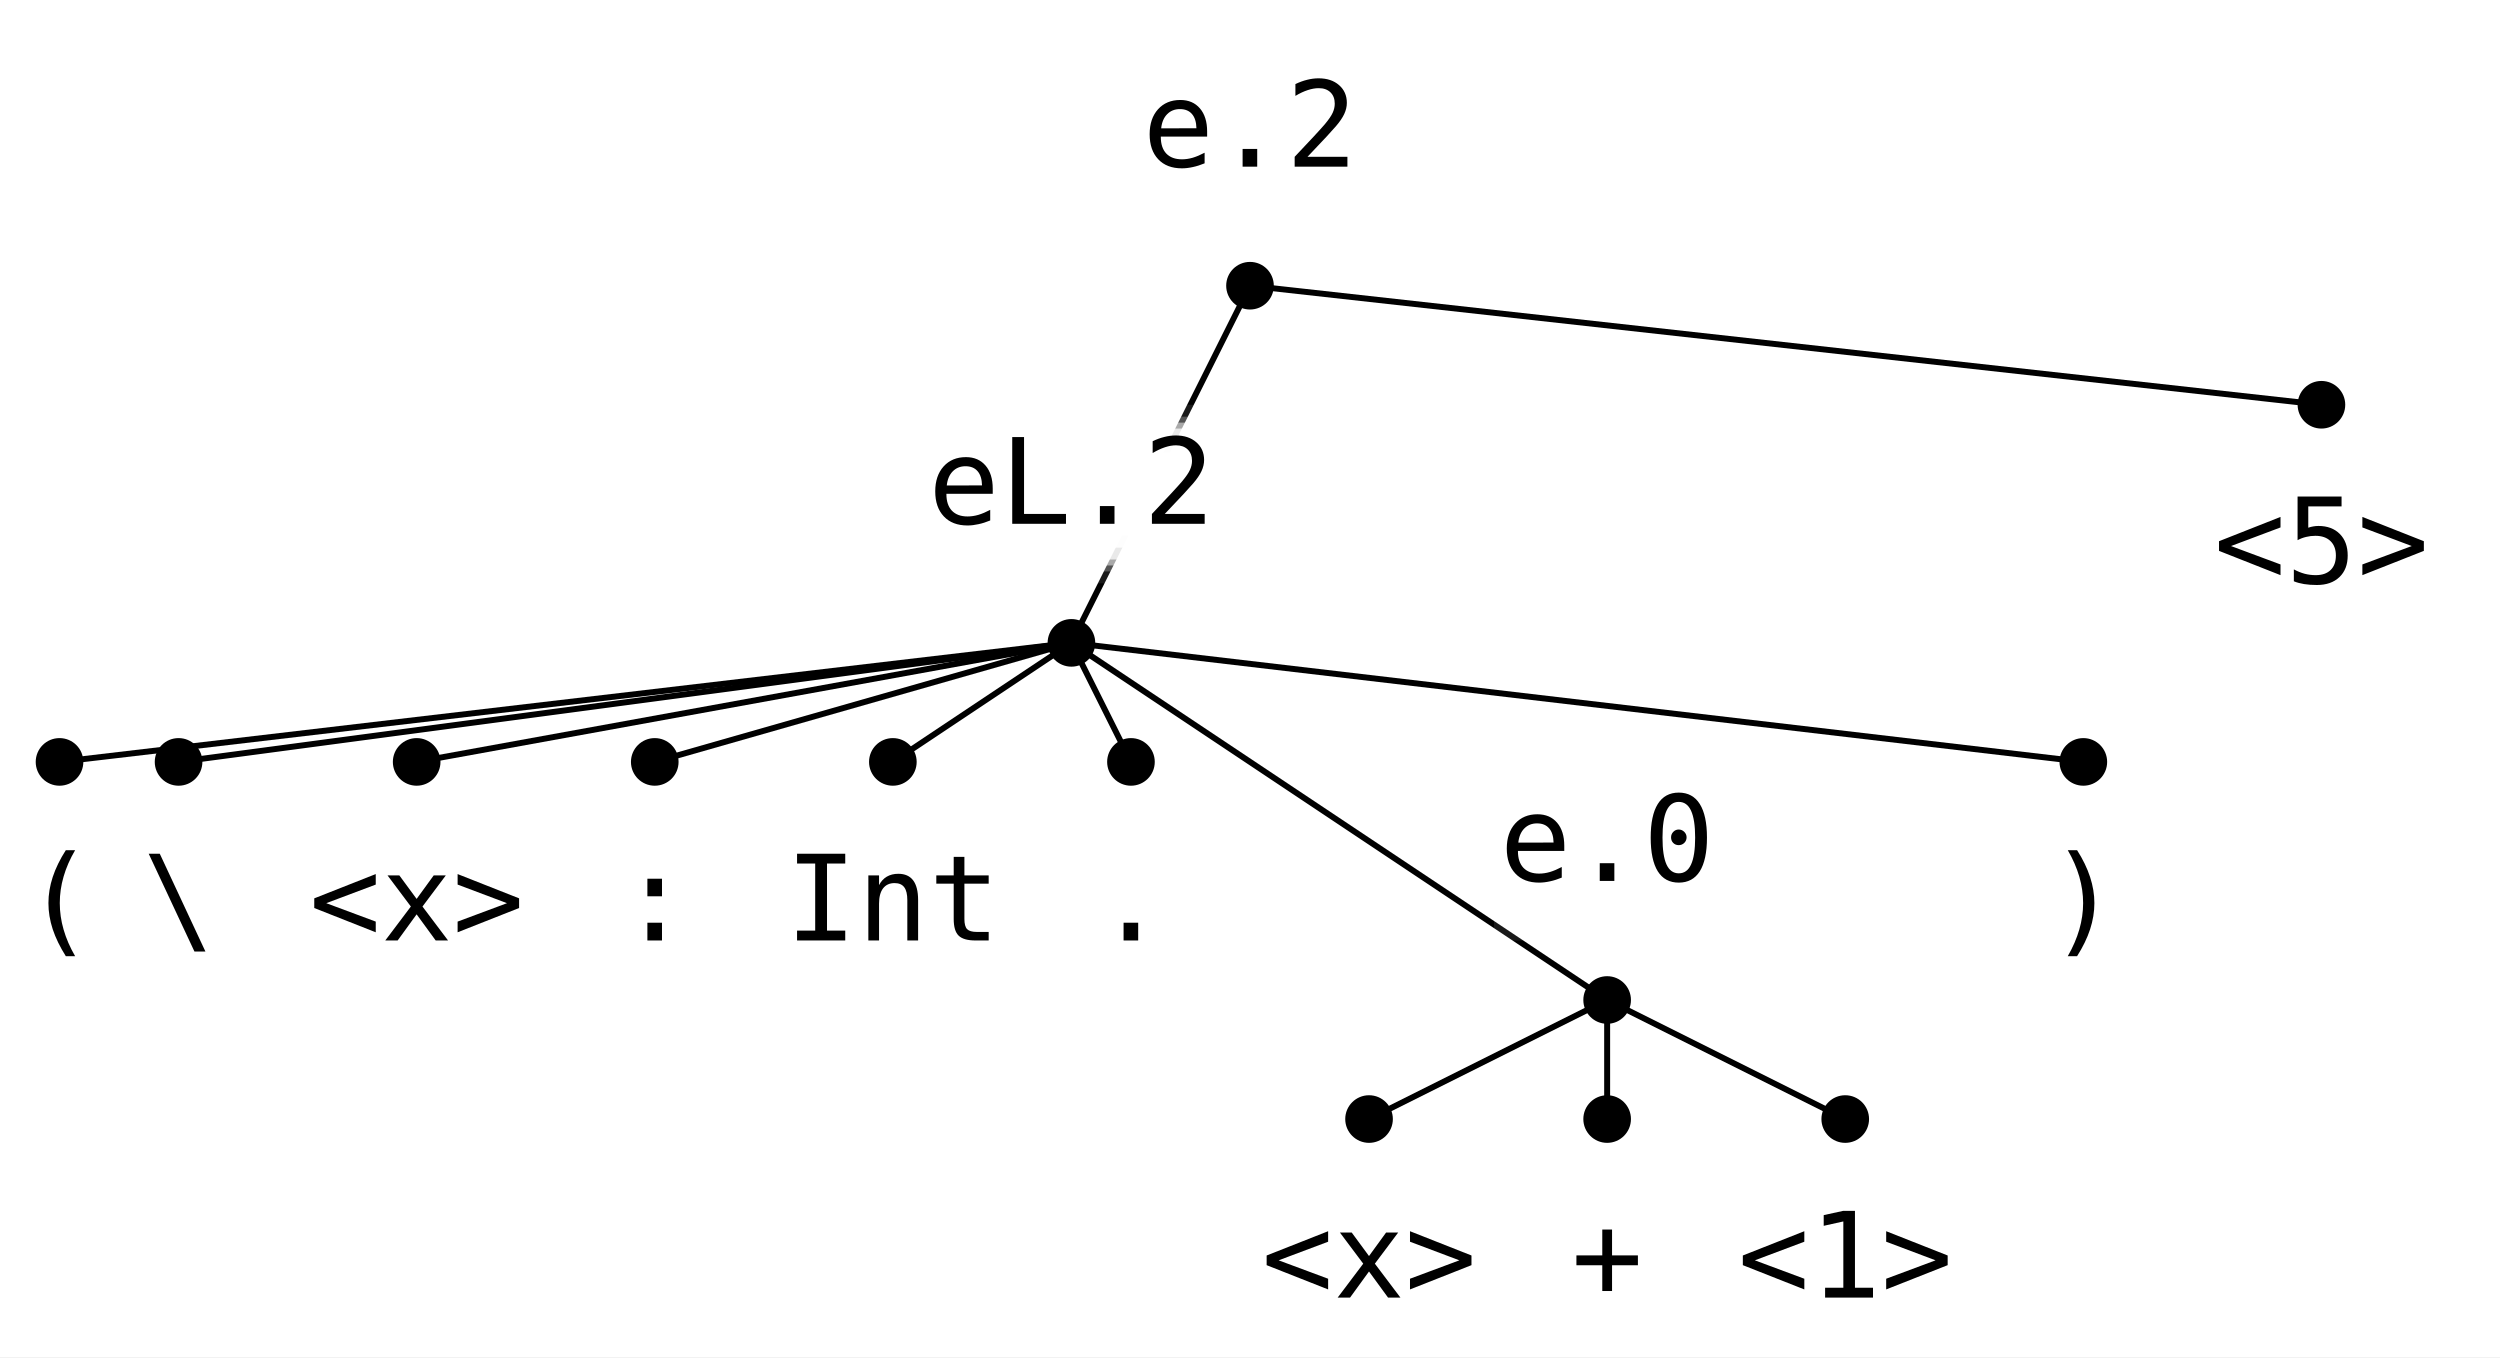
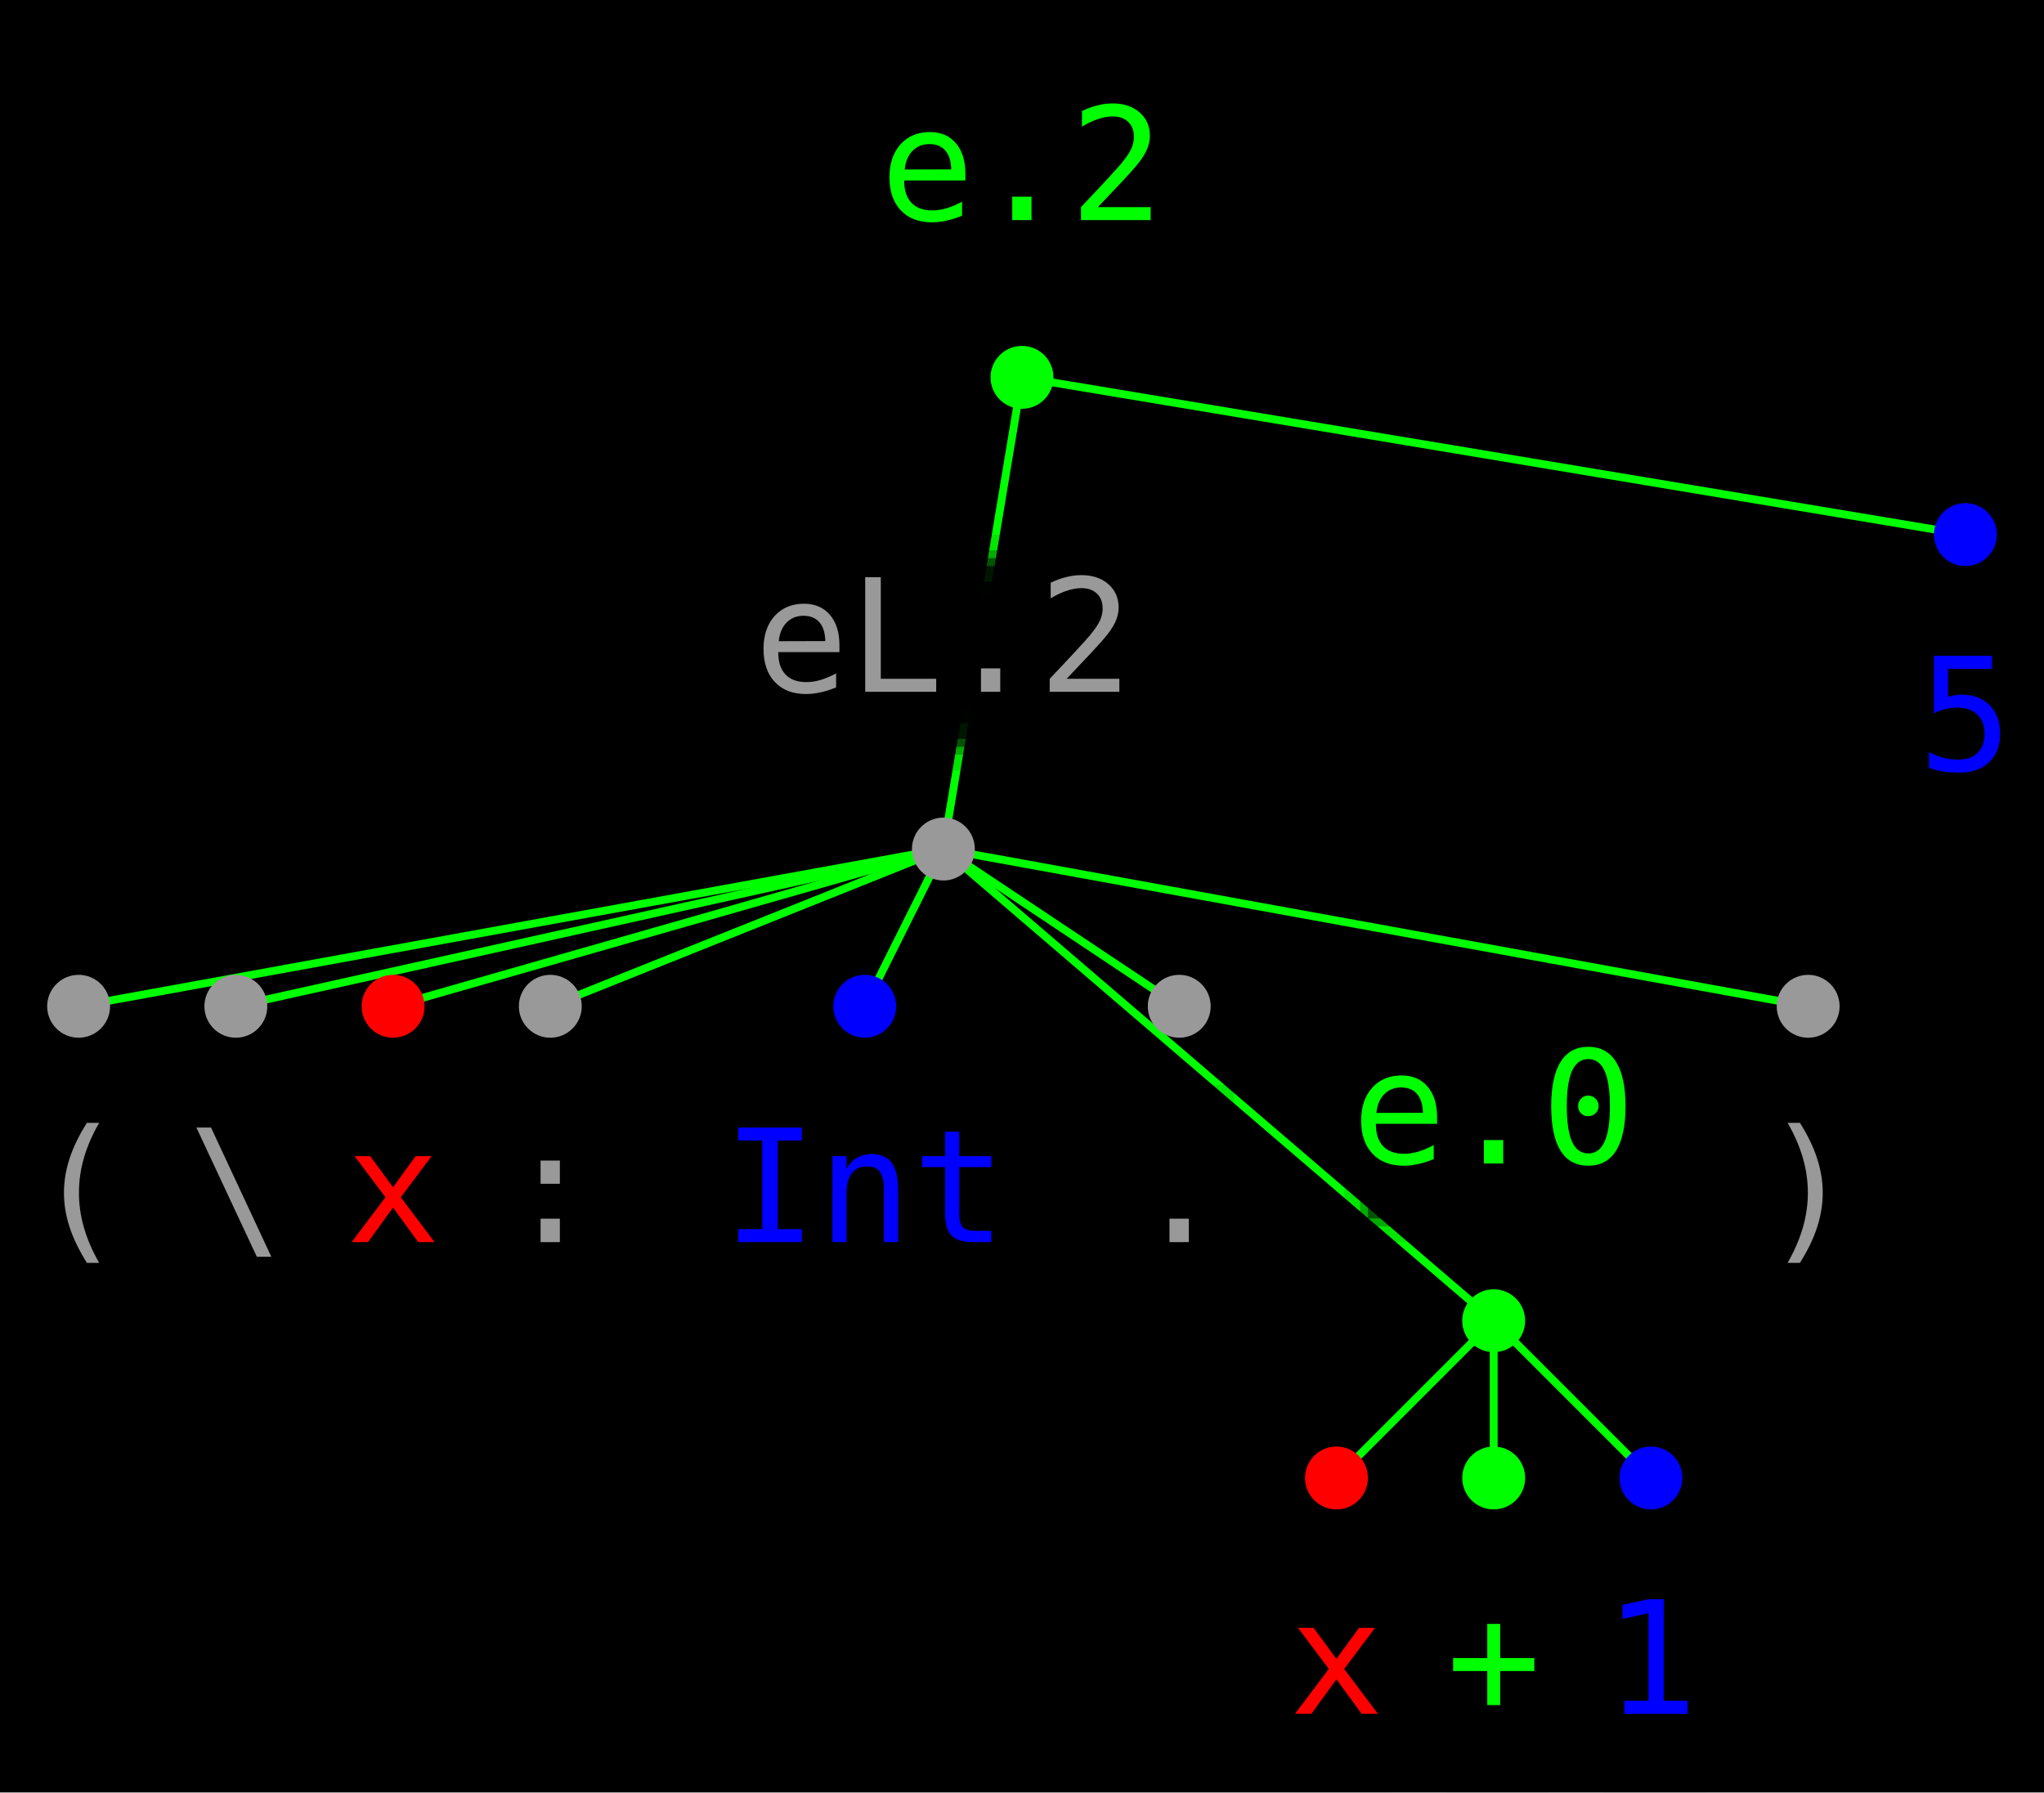
- <svg xmlns="http://www.w3.org/2000/svg" version="1.1" width="420" height="228" viewBox="0 0 420 228">
-   <rect width="420" height="228" fill="#ffffff" />
-   <path d="M 210 48 , 180 108" stroke="#000000" stroke-width="1" stroke-linecap="round" />
-   <path d="M 210 48 , 390 68" stroke="#000000" stroke-width="1" stroke-linecap="round" />
-   <path d="M 180 108 , 10 128" stroke="#000000" stroke-width="1" stroke-linecap="round" />
-   <path d="M 180 108 , 30 128" stroke="#000000" stroke-width="1" stroke-linecap="round" />
-   <path d="M 180 108 , 70 128" stroke="#000000" stroke-width="1" stroke-linecap="round" />
-   <path d="M 180 108 , 110 128" stroke="#000000" stroke-width="1" stroke-linecap="round" />
-   <path d="M 180 108 , 150 128" stroke="#000000" stroke-width="1" stroke-linecap="round" />
-   <path d="M 180 108 , 190 128" stroke="#000000" stroke-width="1" stroke-linecap="round" />
-   <path d="M 180 108 , 270 168" stroke="#000000" stroke-width="1" stroke-linecap="round" />
-   <path d="M 180 108 , 350 128" stroke="#000000" stroke-width="1" stroke-linecap="round" />
-   <path d="M 270 168 , 230 188" stroke="#000000" stroke-width="1" stroke-linecap="round" />
-   <path d="M 270 168 , 270 188" stroke="#000000" stroke-width="1" stroke-linecap="round" />
-   <path d="M 270 168 , 310 188" stroke="#000000" stroke-width="1" stroke-linecap="round" />
-   <rect x="199" y="16" width="23" height="14" fill="#ffffff" fill-opacity="1.0" />
-   <rect x="197" y="14" width="27" height="18" fill="#ffffff" fill-opacity="0.9" />
-   <rect x="195" y="12" width="31" height="22" fill="#ffffff" fill-opacity="0.75" />
-   <rect x="194" y="11" width="33" height="24" fill="#ffffff" fill-opacity="0.5" />
-   <rect x="193" y="10" width="35" height="26" fill="#ffffff" fill-opacity="0.25" />
-   <rect x="191" y="8" width="39" height="30" fill="#ffffff" fill-opacity="0.1" />
-   <text x="210" y="28" font-size="20" text-anchor="middle" font-family="mono" fill="#000000">e.2</text>
-   <circle r="4" cx="210" cy="48" fill="#000000" />
-   <rect x="162" y="76" width="36" height="14" fill="#ffffff" fill-opacity="1.0" />
-   <rect x="160" y="74" width="40" height="18" fill="#ffffff" fill-opacity="0.9" />
-   <rect x="158" y="72" width="44" height="22" fill="#ffffff" fill-opacity="0.75" />
-   <rect x="157" y="71" width="46" height="24" fill="#ffffff" fill-opacity="0.5" />
-   <rect x="156" y="70" width="48" height="26" fill="#ffffff" fill-opacity="0.25" />
-   <rect x="154" y="68" width="52" height="30" fill="#ffffff" fill-opacity="0.1" />
-   <text x="180" y="88" font-size="20" text-anchor="middle" font-family="mono" fill="#000000">eL.2</text>
-   <circle r="4" cx="180" cy="108" fill="#000000" />
-   <rect x="12" y="146" width="-3" height="14" fill="#ffffff" fill-opacity="1.0" />
-   <rect x="10" y="144" width="1" height="18" fill="#ffffff" fill-opacity="0.9" />
-   <rect x="8" y="142" width="5" height="22" fill="#ffffff" fill-opacity="0.75" />
-   <rect x="7" y="141" width="7" height="24" fill="#ffffff" fill-opacity="0.5" />
-   <rect x="6" y="140" width="9" height="26" fill="#ffffff" fill-opacity="0.25" />
-   <rect x="4" y="138" width="13" height="30" fill="#ffffff" fill-opacity="0.1" />
-   <text x="10" y="158" font-size="20" text-anchor="middle" font-family="mono" fill="#000000">(</text>
-   <circle r="4" cx="10" cy="128" fill="#000000" />
-   <rect x="32" y="146" width="-3" height="14" fill="#ffffff" fill-opacity="1.0" />
-   <rect x="30" y="144" width="1" height="18" fill="#ffffff" fill-opacity="0.9" />
-   <rect x="28" y="142" width="5" height="22" fill="#ffffff" fill-opacity="0.75" />
-   <rect x="27" y="141" width="7" height="24" fill="#ffffff" fill-opacity="0.5" />
-   <rect x="26" y="140" width="9" height="26" fill="#ffffff" fill-opacity="0.25" />
-   <rect x="24" y="138" width="13" height="30" fill="#ffffff" fill-opacity="0.1" />
-   <text x="30" y="158" font-size="20" text-anchor="middle" font-family="mono" fill="#000000">\</text>
-   <circle r="4" cx="30" cy="128" fill="#000000" />
-   <rect x="59" y="146" width="23" height="14" fill="#ffffff" fill-opacity="1.0" />
-   <rect x="57" y="144" width="27" height="18" fill="#ffffff" fill-opacity="0.9" />
-   <rect x="55" y="142" width="31" height="22" fill="#ffffff" fill-opacity="0.75" />
-   <rect x="54" y="141" width="33" height="24" fill="#ffffff" fill-opacity="0.5" />
-   <rect x="53" y="140" width="35" height="26" fill="#ffffff" fill-opacity="0.25" />
-   <rect x="51" y="138" width="39" height="30" fill="#ffffff" fill-opacity="0.1" />
-   <text x="70" y="158" font-size="20" text-anchor="middle" font-family="mono" fill="#000000">&lt;x&gt;</text>
-   <circle r="4" cx="70" cy="128" fill="#000000" />
-   <rect x="112" y="146" width="-3" height="14" fill="#ffffff" fill-opacity="1.0" />
-   <rect x="110" y="144" width="1" height="18" fill="#ffffff" fill-opacity="0.9" />
-   <rect x="108" y="142" width="5" height="22" fill="#ffffff" fill-opacity="0.75" />
-   <rect x="107" y="141" width="7" height="24" fill="#ffffff" fill-opacity="0.5" />
-   <rect x="106" y="140" width="9" height="26" fill="#ffffff" fill-opacity="0.25" />
-   <rect x="104" y="138" width="13" height="30" fill="#ffffff" fill-opacity="0.1" />
-   <text x="110" y="158" font-size="20" text-anchor="middle" font-family="mono" fill="#000000">:</text>
-   <circle r="4" cx="110" cy="128" fill="#000000" />
-   <rect x="139" y="146" width="23" height="14" fill="#ffffff" fill-opacity="1.0" />
-   <rect x="137" y="144" width="27" height="18" fill="#ffffff" fill-opacity="0.9" />
-   <rect x="135" y="142" width="31" height="22" fill="#ffffff" fill-opacity="0.75" />
-   <rect x="134" y="141" width="33" height="24" fill="#ffffff" fill-opacity="0.5" />
-   <rect x="133" y="140" width="35" height="26" fill="#ffffff" fill-opacity="0.25" />
-   <rect x="131" y="138" width="39" height="30" fill="#ffffff" fill-opacity="0.1" />
-   <text x="150" y="158" font-size="20" text-anchor="middle" font-family="mono" fill="#000000">Int</text>
-   <circle r="4" cx="150" cy="128" fill="#000000" />
-   <rect x="192" y="146" width="-3" height="14" fill="#ffffff" fill-opacity="1.0" />
-   <rect x="190" y="144" width="1" height="18" fill="#ffffff" fill-opacity="0.9" />
-   <rect x="188" y="142" width="5" height="22" fill="#ffffff" fill-opacity="0.75" />
-   <rect x="187" y="141" width="7" height="24" fill="#ffffff" fill-opacity="0.5" />
-   <rect x="186" y="140" width="9" height="26" fill="#ffffff" fill-opacity="0.25" />
-   <rect x="184" y="138" width="13" height="30" fill="#ffffff" fill-opacity="0.1" />
-   <text x="190" y="158" font-size="20" text-anchor="middle" font-family="mono" fill="#000000">.</text>
-   <circle r="4" cx="190" cy="128" fill="#000000" />
-   <rect x="259" y="136" width="23" height="14" fill="#ffffff" fill-opacity="1.0" />
-   <rect x="257" y="134" width="27" height="18" fill="#ffffff" fill-opacity="0.9" />
-   <rect x="255" y="132" width="31" height="22" fill="#ffffff" fill-opacity="0.75" />
-   <rect x="254" y="131" width="33" height="24" fill="#ffffff" fill-opacity="0.5" />
-   <rect x="253" y="130" width="35" height="26" fill="#ffffff" fill-opacity="0.25" />
-   <rect x="251" y="128" width="39" height="30" fill="#ffffff" fill-opacity="0.1" />
-   <text x="270" y="148" font-size="20" text-anchor="middle" font-family="mono" fill="#000000">e.0</text>
-   <circle r="4" cx="270" cy="168" fill="#000000" />
-   <rect x="219" y="206" width="23" height="14" fill="#ffffff" fill-opacity="1.0" />
-   <rect x="217" y="204" width="27" height="18" fill="#ffffff" fill-opacity="0.9" />
-   <rect x="215" y="202" width="31" height="22" fill="#ffffff" fill-opacity="0.75" />
-   <rect x="214" y="201" width="33" height="24" fill="#ffffff" fill-opacity="0.5" />
-   <rect x="213" y="200" width="35" height="26" fill="#ffffff" fill-opacity="0.25" />
-   <rect x="211" y="198" width="39" height="30" fill="#ffffff" fill-opacity="0.1" />
-   <text x="230" y="218" font-size="20" text-anchor="middle" font-family="mono" fill="#000000">&lt;x&gt;</text>
-   <circle r="4" cx="230" cy="188" fill="#000000" />
-   <rect x="272" y="206" width="-3" height="14" fill="#ffffff" fill-opacity="1.0" />
-   <rect x="270" y="204" width="1" height="18" fill="#ffffff" fill-opacity="0.9" />
-   <rect x="268" y="202" width="5" height="22" fill="#ffffff" fill-opacity="0.75" />
-   <rect x="267" y="201" width="7" height="24" fill="#ffffff" fill-opacity="0.5" />
-   <rect x="266" y="200" width="9" height="26" fill="#ffffff" fill-opacity="0.25" />
-   <rect x="264" y="198" width="13" height="30" fill="#ffffff" fill-opacity="0.1" />
-   <text x="270" y="218" font-size="20" text-anchor="middle" font-family="mono" fill="#000000">+</text>
-   <circle r="4" cx="270" cy="188" fill="#000000" />
-   <rect x="299" y="206" width="23" height="14" fill="#ffffff" fill-opacity="1.0" />
-   <rect x="297" y="204" width="27" height="18" fill="#ffffff" fill-opacity="0.9" />
-   <rect x="295" y="202" width="31" height="22" fill="#ffffff" fill-opacity="0.75" />
-   <rect x="294" y="201" width="33" height="24" fill="#ffffff" fill-opacity="0.5" />
-   <rect x="293" y="200" width="35" height="26" fill="#ffffff" fill-opacity="0.25" />
-   <rect x="291" y="198" width="39" height="30" fill="#ffffff" fill-opacity="0.1" />
-   <text x="310" y="218" font-size="20" text-anchor="middle" font-family="mono" fill="#000000">&lt;1&gt;</text>
-   <circle r="4" cx="310" cy="188" fill="#000000" />
-   <rect x="352" y="146" width="-3" height="14" fill="#ffffff" fill-opacity="1.0" />
-   <rect x="350" y="144" width="1" height="18" fill="#ffffff" fill-opacity="0.9" />
-   <rect x="348" y="142" width="5" height="22" fill="#ffffff" fill-opacity="0.75" />
-   <rect x="347" y="141" width="7" height="24" fill="#ffffff" fill-opacity="0.5" />
-   <rect x="346" y="140" width="9" height="26" fill="#ffffff" fill-opacity="0.25" />
-   <rect x="344" y="138" width="13" height="30" fill="#ffffff" fill-opacity="0.1" />
-   <text x="350" y="158" font-size="20" text-anchor="middle" font-family="mono" fill="#000000">)</text>
-   <circle r="4" cx="350" cy="128" fill="#000000" />
-   <rect x="379" y="86" width="23" height="14" fill="#ffffff" fill-opacity="1.0" />
-   <rect x="377" y="84" width="27" height="18" fill="#ffffff" fill-opacity="0.9" />
-   <rect x="375" y="82" width="31" height="22" fill="#ffffff" fill-opacity="0.75" />
-   <rect x="374" y="81" width="33" height="24" fill="#ffffff" fill-opacity="0.5" />
-   <rect x="373" y="80" width="35" height="26" fill="#ffffff" fill-opacity="0.25" />
-   <rect x="371" y="78" width="39" height="30" fill="#ffffff" fill-opacity="0.1" />
-   <text x="390" y="98" font-size="20" text-anchor="middle" font-family="mono" fill="#000000">&lt;5&gt;</text>
-   <circle r="4" cx="390" cy="68" fill="#000000" />
+ <svg xmlns="http://www.w3.org/2000/svg" version="1.1" width="260" height="228" viewBox="0 0 260 228">
+   <rect width="260" height="228" fill="#000000" />
+   <path d="M 130 48 , 120 108" stroke="#00ff00" stroke-width="1" stroke-linecap="round" />
+   <path d="M 130 48 , 250 68" stroke="#00ff00" stroke-width="1" stroke-linecap="round" />
+   <path d="M 120 108 , 10 128" stroke="#00ff00" stroke-width="1" stroke-linecap="round" />
+   <path d="M 120 108 , 30 128" stroke="#00ff00" stroke-width="1" stroke-linecap="round" />
+   <path d="M 120 108 , 50 128" stroke="#00ff00" stroke-width="1" stroke-linecap="round" />
+   <path d="M 120 108 , 70 128" stroke="#00ff00" stroke-width="1" stroke-linecap="round" />
+   <path d="M 120 108 , 110 128" stroke="#00ff00" stroke-width="1" stroke-linecap="round" />
+   <path d="M 120 108 , 150 128" stroke="#00ff00" stroke-width="1" stroke-linecap="round" />
+   <path d="M 120 108 , 190 168" stroke="#00ff00" stroke-width="1" stroke-linecap="round" />
+   <path d="M 120 108 , 230 128" stroke="#00ff00" stroke-width="1" stroke-linecap="round" />
+   <path d="M 190 168 , 170 188" stroke="#00ff00" stroke-width="1" stroke-linecap="round" />
+   <path d="M 190 168 , 190 188" stroke="#00ff00" stroke-width="1" stroke-linecap="round" />
+   <path d="M 190 168 , 210 188" stroke="#00ff00" stroke-width="1" stroke-linecap="round" />
+   <rect x="119" y="16" width="23" height="14" fill="#000000" fill-opacity="1.0" />
+   <rect x="117" y="14" width="27" height="18" fill="#000000" fill-opacity="0.9" />
+   <rect x="115" y="12" width="31" height="22" fill="#000000" fill-opacity="0.75" />
+   <rect x="114" y="11" width="33" height="24" fill="#000000" fill-opacity="0.5" />
+   <rect x="113" y="10" width="35" height="26" fill="#000000" fill-opacity="0.25" />
+   <rect x="111" y="8" width="39" height="30" fill="#000000" fill-opacity="0.1" />
+   <text x="130" y="28" font-size="20" text-anchor="middle" font-family="mono" fill="#00ff00">e.2</text>
+   <circle r="4" cx="130" cy="48" fill="#00ff00" />
+   <rect x="102" y="76" width="36" height="14" fill="#000000" fill-opacity="1.0" />
+   <rect x="100" y="74" width="40" height="18" fill="#000000" fill-opacity="0.9" />
+   <rect x="98" y="72" width="44" height="22" fill="#000000" fill-opacity="0.75" />
+   <rect x="97" y="71" width="46" height="24" fill="#000000" fill-opacity="0.5" />
+   <rect x="96" y="70" width="48" height="26" fill="#000000" fill-opacity="0.25" />
+   <rect x="94" y="68" width="52" height="30" fill="#000000" fill-opacity="0.1" />
+   <text x="120" y="88" font-size="20" text-anchor="middle" font-family="mono" fill="#999999">eL.2</text>
+   <circle r="4" cx="120" cy="108" fill="#999999" />
+   <rect x="12" y="146" width="-3" height="14" fill="#000000" fill-opacity="1.0" />
+   <rect x="10" y="144" width="1" height="18" fill="#000000" fill-opacity="0.9" />
+   <rect x="8" y="142" width="5" height="22" fill="#000000" fill-opacity="0.75" />
+   <rect x="7" y="141" width="7" height="24" fill="#000000" fill-opacity="0.5" />
+   <rect x="6" y="140" width="9" height="26" fill="#000000" fill-opacity="0.25" />
+   <rect x="4" y="138" width="13" height="30" fill="#000000" fill-opacity="0.1" />
+   <text x="10" y="158" font-size="20" text-anchor="middle" font-family="mono" fill="#999999">(</text>
+   <circle r="4" cx="10" cy="128" fill="#999999" />
+   <rect x="32" y="146" width="-3" height="14" fill="#000000" fill-opacity="1.0" />
+   <rect x="30" y="144" width="1" height="18" fill="#000000" fill-opacity="0.9" />
+   <rect x="28" y="142" width="5" height="22" fill="#000000" fill-opacity="0.75" />
+   <rect x="27" y="141" width="7" height="24" fill="#000000" fill-opacity="0.5" />
+   <rect x="26" y="140" width="9" height="26" fill="#000000" fill-opacity="0.25" />
+   <rect x="24" y="138" width="13" height="30" fill="#000000" fill-opacity="0.1" />
+   <text x="30" y="158" font-size="20" text-anchor="middle" font-family="mono" fill="#999999">\</text>
+   <circle r="4" cx="30" cy="128" fill="#999999" />
+   <rect x="52" y="146" width="-3" height="14" fill="#000000" fill-opacity="1.0" />
+   <rect x="50" y="144" width="1" height="18" fill="#000000" fill-opacity="0.9" />
+   <rect x="48" y="142" width="5" height="22" fill="#000000" fill-opacity="0.75" />
+   <rect x="47" y="141" width="7" height="24" fill="#000000" fill-opacity="0.5" />
+   <rect x="46" y="140" width="9" height="26" fill="#000000" fill-opacity="0.25" />
+   <rect x="44" y="138" width="13" height="30" fill="#000000" fill-opacity="0.1" />
+   <text x="50" y="158" font-size="20" text-anchor="middle" font-family="mono" fill="#ff0000">x</text>
+   <circle r="4" cx="50" cy="128" fill="#ff0000" />
+   <rect x="72" y="146" width="-3" height="14" fill="#000000" fill-opacity="1.0" />
+   <rect x="70" y="144" width="1" height="18" fill="#000000" fill-opacity="0.9" />
+   <rect x="68" y="142" width="5" height="22" fill="#000000" fill-opacity="0.75" />
+   <rect x="67" y="141" width="7" height="24" fill="#000000" fill-opacity="0.5" />
+   <rect x="66" y="140" width="9" height="26" fill="#000000" fill-opacity="0.25" />
+   <rect x="64" y="138" width="13" height="30" fill="#000000" fill-opacity="0.1" />
+   <text x="70" y="158" font-size="20" text-anchor="middle" font-family="mono" fill="#999999">:</text>
+   <circle r="4" cx="70" cy="128" fill="#999999" />
+   <rect x="99" y="146" width="23" height="14" fill="#000000" fill-opacity="1.0" />
+   <rect x="97" y="144" width="27" height="18" fill="#000000" fill-opacity="0.9" />
+   <rect x="95" y="142" width="31" height="22" fill="#000000" fill-opacity="0.75" />
+   <rect x="94" y="141" width="33" height="24" fill="#000000" fill-opacity="0.5" />
+   <rect x="93" y="140" width="35" height="26" fill="#000000" fill-opacity="0.25" />
+   <rect x="91" y="138" width="39" height="30" fill="#000000" fill-opacity="0.1" />
+   <text x="110" y="158" font-size="20" text-anchor="middle" font-family="mono" fill="#0000ff">Int</text>
+   <circle r="4" cx="110" cy="128" fill="#0000ff" />
+   <rect x="152" y="146" width="-3" height="14" fill="#000000" fill-opacity="1.0" />
+   <rect x="150" y="144" width="1" height="18" fill="#000000" fill-opacity="0.9" />
+   <rect x="148" y="142" width="5" height="22" fill="#000000" fill-opacity="0.75" />
+   <rect x="147" y="141" width="7" height="24" fill="#000000" fill-opacity="0.5" />
+   <rect x="146" y="140" width="9" height="26" fill="#000000" fill-opacity="0.25" />
+   <rect x="144" y="138" width="13" height="30" fill="#000000" fill-opacity="0.1" />
+   <text x="150" y="158" font-size="20" text-anchor="middle" font-family="mono" fill="#999999">.</text>
+   <circle r="4" cx="150" cy="128" fill="#999999" />
+   <rect x="179" y="136" width="23" height="14" fill="#000000" fill-opacity="1.0" />
+   <rect x="177" y="134" width="27" height="18" fill="#000000" fill-opacity="0.9" />
+   <rect x="175" y="132" width="31" height="22" fill="#000000" fill-opacity="0.75" />
+   <rect x="174" y="131" width="33" height="24" fill="#000000" fill-opacity="0.5" />
+   <rect x="173" y="130" width="35" height="26" fill="#000000" fill-opacity="0.25" />
+   <rect x="171" y="128" width="39" height="30" fill="#000000" fill-opacity="0.1" />
+   <text x="190" y="148" font-size="20" text-anchor="middle" font-family="mono" fill="#00ff00">e.0</text>
+   <circle r="4" cx="190" cy="168" fill="#00ff00" />
+   <rect x="172" y="206" width="-3" height="14" fill="#000000" fill-opacity="1.0" />
+   <rect x="170" y="204" width="1" height="18" fill="#000000" fill-opacity="0.9" />
+   <rect x="168" y="202" width="5" height="22" fill="#000000" fill-opacity="0.75" />
+   <rect x="167" y="201" width="7" height="24" fill="#000000" fill-opacity="0.5" />
+   <rect x="166" y="200" width="9" height="26" fill="#000000" fill-opacity="0.25" />
+   <rect x="164" y="198" width="13" height="30" fill="#000000" fill-opacity="0.1" />
+   <text x="170" y="218" font-size="20" text-anchor="middle" font-family="mono" fill="#ff0000">x</text>
+   <circle r="4" cx="170" cy="188" fill="#ff0000" />
+   <rect x="192" y="206" width="-3" height="14" fill="#000000" fill-opacity="1.0" />
+   <rect x="190" y="204" width="1" height="18" fill="#000000" fill-opacity="0.9" />
+   <rect x="188" y="202" width="5" height="22" fill="#000000" fill-opacity="0.75" />
+   <rect x="187" y="201" width="7" height="24" fill="#000000" fill-opacity="0.5" />
+   <rect x="186" y="200" width="9" height="26" fill="#000000" fill-opacity="0.25" />
+   <rect x="184" y="198" width="13" height="30" fill="#000000" fill-opacity="0.1" />
+   <text x="190" y="218" font-size="20" text-anchor="middle" font-family="mono" fill="#00ff00">+</text>
+   <circle r="4" cx="190" cy="188" fill="#00ff00" />
+   <rect x="212" y="206" width="-3" height="14" fill="#000000" fill-opacity="1.0" />
+   <rect x="210" y="204" width="1" height="18" fill="#000000" fill-opacity="0.9" />
+   <rect x="208" y="202" width="5" height="22" fill="#000000" fill-opacity="0.75" />
+   <rect x="207" y="201" width="7" height="24" fill="#000000" fill-opacity="0.5" />
+   <rect x="206" y="200" width="9" height="26" fill="#000000" fill-opacity="0.25" />
+   <rect x="204" y="198" width="13" height="30" fill="#000000" fill-opacity="0.1" />
+   <text x="210" y="218" font-size="20" text-anchor="middle" font-family="mono" fill="#0000ff">1</text>
+   <circle r="4" cx="210" cy="188" fill="#0000ff" />
+   <rect x="232" y="146" width="-3" height="14" fill="#000000" fill-opacity="1.0" />
+   <rect x="230" y="144" width="1" height="18" fill="#000000" fill-opacity="0.9" />
+   <rect x="228" y="142" width="5" height="22" fill="#000000" fill-opacity="0.75" />
+   <rect x="227" y="141" width="7" height="24" fill="#000000" fill-opacity="0.5" />
+   <rect x="226" y="140" width="9" height="26" fill="#000000" fill-opacity="0.25" />
+   <rect x="224" y="138" width="13" height="30" fill="#000000" fill-opacity="0.1" />
+   <text x="230" y="158" font-size="20" text-anchor="middle" font-family="mono" fill="#999999">)</text>
+   <circle r="4" cx="230" cy="128" fill="#999999" />
+   <rect x="252" y="86" width="-3" height="14" fill="#000000" fill-opacity="1.0" />
+   <rect x="250" y="84" width="1" height="18" fill="#000000" fill-opacity="0.9" />
+   <rect x="248" y="82" width="5" height="22" fill="#000000" fill-opacity="0.75" />
+   <rect x="247" y="81" width="7" height="24" fill="#000000" fill-opacity="0.5" />
+   <rect x="246" y="80" width="9" height="26" fill="#000000" fill-opacity="0.25" />
+   <rect x="244" y="78" width="13" height="30" fill="#000000" fill-opacity="0.1" />
+   <text x="250" y="98" font-size="20" text-anchor="middle" font-family="mono" fill="#0000ff">5</text>
+   <circle r="4" cx="250" cy="68" fill="#0000ff" />
</svg>
